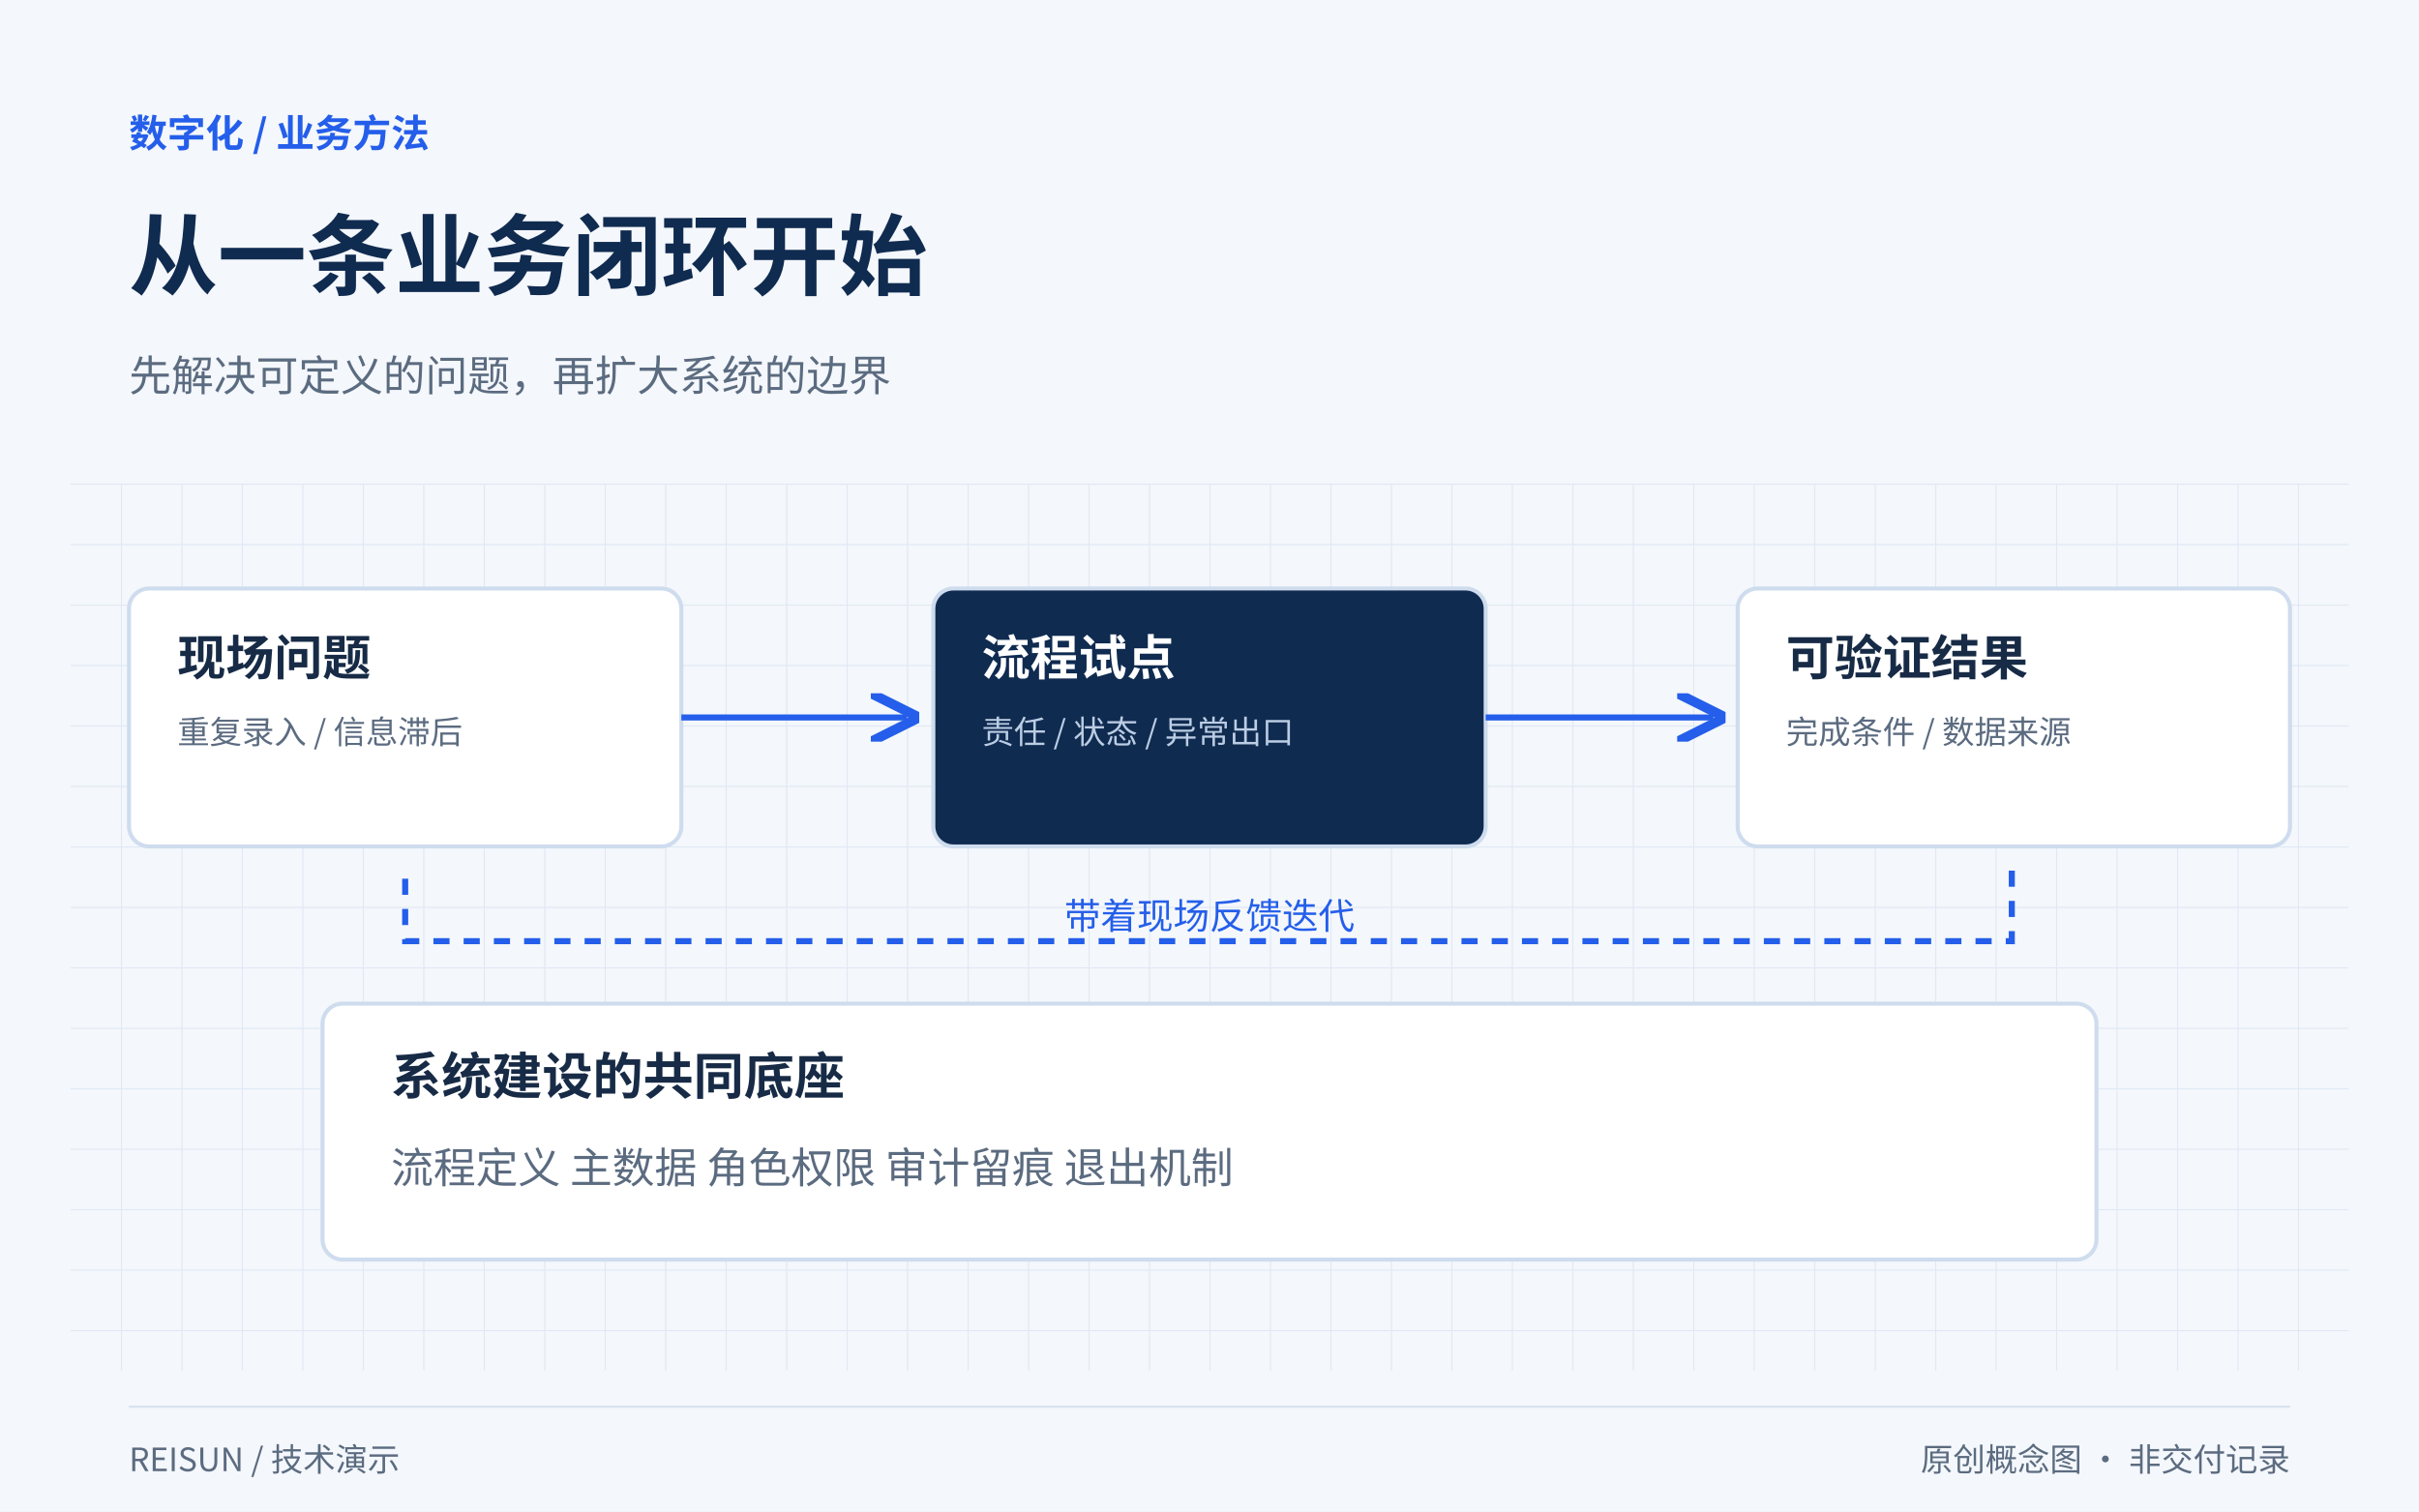
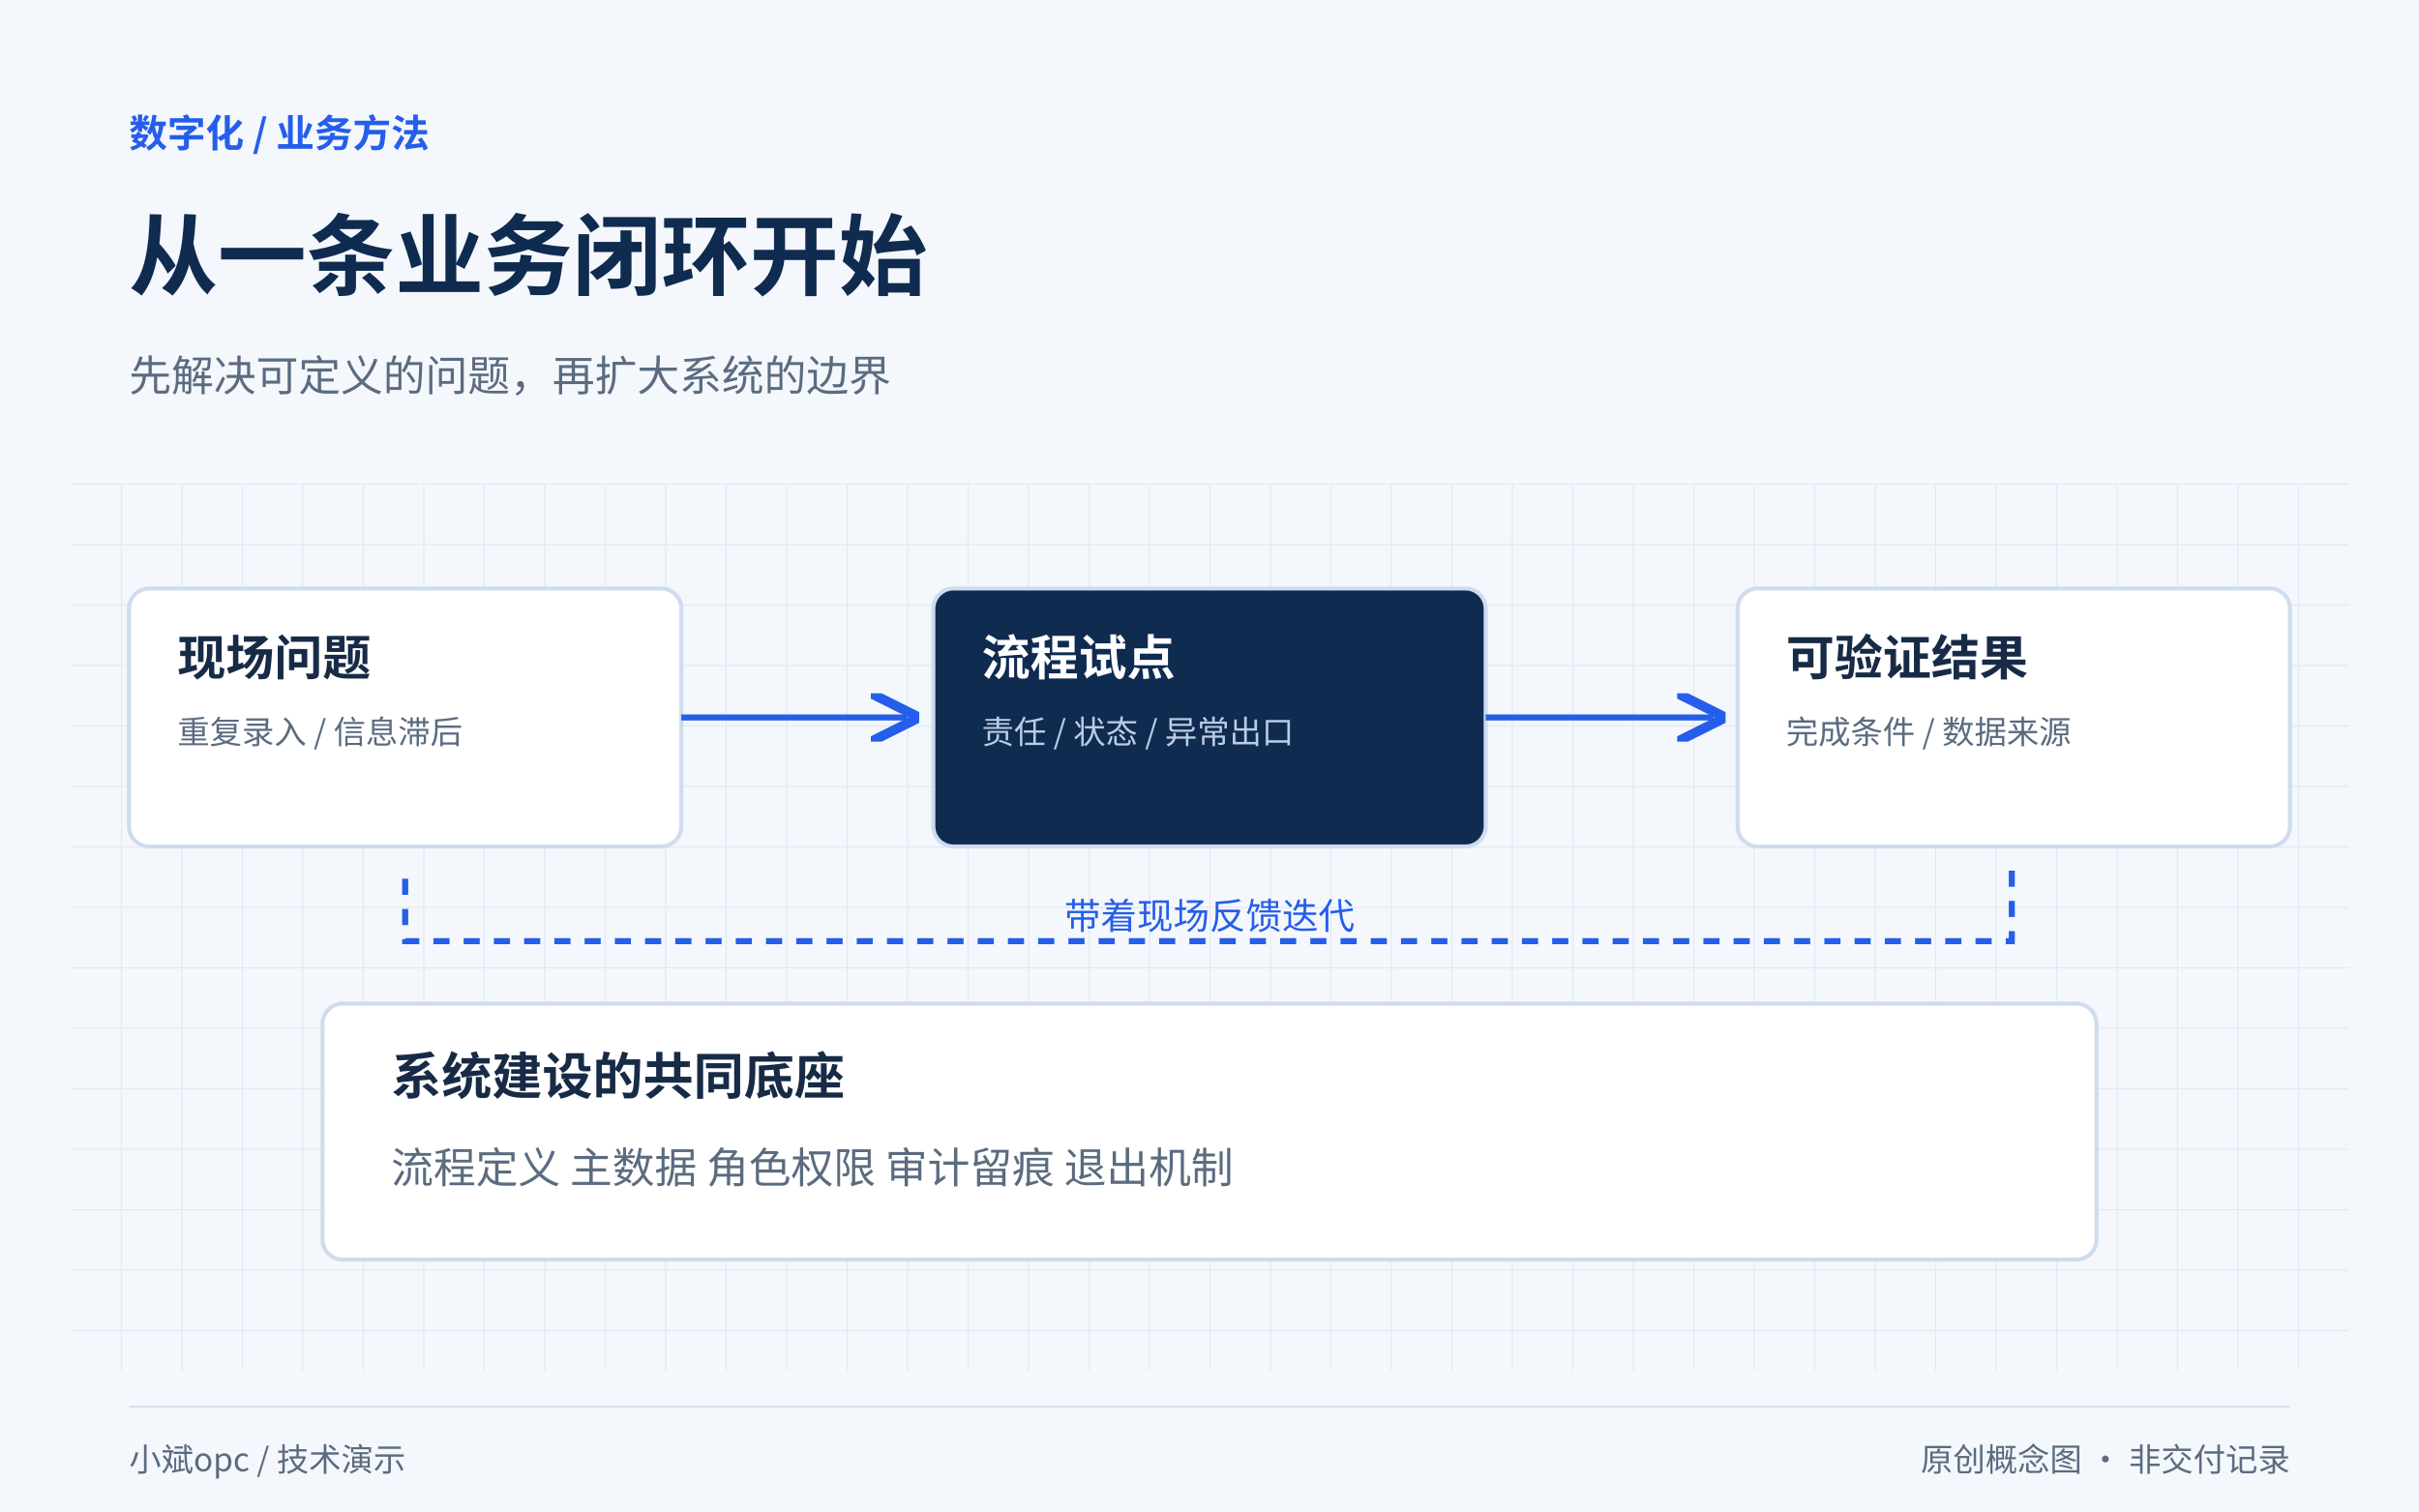
<svg xmlns="http://www.w3.org/2000/svg" width="1200" height="750" viewBox="0 0 1200 750" role="img" aria-labelledby="title desc">
  <defs>
    <pattern id="grid" width="30" height="30" patternUnits="userSpaceOnUse">
      <path d="M30 0H0V30" fill="none" stroke="#DFE8F5" stroke-width="1" />
    </pattern>
    <marker id="arrow" markerWidth="8" markerHeight="8" refX="6" refY="4" orient="auto-start-reverse">
      <path d="M0 0L8 4L0 8" fill="none" stroke="#245EEA" stroke-width="1.6" />
    </marker>
  </defs>
  <rect width="1200" height="750" fill="#F4F7FB" />
  <rect x="35" y="240" width="1130" height="440" fill="url(#grid)" />
  <g font-family="Microsoft YaHei, Noto Sans CJK SC, Arial, sans-serif">
    <text x="64" y="73" fill="#245EEA" font-size="19" font-weight="600" text-anchor="start">数字化 / 业务方法</text>
    <text x="64" y="143" fill="#102B50" font-size="44" font-weight="600" text-anchor="start">从一条业务闭环开始</text>
    <text x="64" y="194" fill="#5B6B80" font-size="21" font-weight="400" text-anchor="start">先解决可定义的问题，再扩大系统的边界</text>
    <rect x="64" y="292" width="274" height="128" rx="10" fill="white" stroke="#CEDCEE" stroke-width="2" />
    <text x="88" y="335" fill="#172B46" font-size="24" font-weight="600" text-anchor="start">现场问题</text>
    <text x="88" y="369" fill="#5B6B80" font-size="16" font-weight="400" text-anchor="start">重复录入 / 信息滞后</text>
    <rect x="463" y="292" width="274" height="128" rx="10" fill="#102B50" stroke="#CEDCEE" stroke-width="2" />
    <text x="487" y="335" fill="white" font-size="24" font-weight="600" text-anchor="start">流程试点</text>
    <text x="487" y="369" fill="#BBCDE4" font-size="16" font-weight="400" text-anchor="start">责任 / 状态 / 异常出口</text>
    <rect x="862" y="292" width="274" height="128" rx="10" fill="white" stroke="#CEDCEE" stroke-width="2" />
    <text x="886" y="335" fill="#172B46" font-size="24" font-weight="600" text-anchor="start">可验证结果</text>
    <text x="886" y="369" fill="#5B6B80" font-size="16" font-weight="400" text-anchor="start">完成条件 / 数据来源</text>
    <path d="M338 356H450V356" fill="none" stroke="#245EEA" stroke-width="3" marker-end="url(#arrow)" />
    <path d="M737 356H850V356" fill="none" stroke="#245EEA" stroke-width="3" marker-end="url(#arrow)" />
    <rect x="160" y="498" width="880" height="127" rx="10" fill="white" stroke="#CEDCEE" stroke-width="2" />
    <text x="194" y="543" fill="#172B46" font-size="25" font-weight="600" text-anchor="start">系统建设的共同底座</text>
    <text x="194" y="587" fill="#5B6B80" font-size="21" font-weight="400" text-anchor="start">流程定义    主数据    角色权限    审计留痕    退出机制</text>
    <path d="M998 432V467H201V432" fill="none" stroke="#245EEA" stroke-width="3" stroke-dasharray="8 7" />
    <text x="600" y="461" fill="#245EEA" font-size="18" font-weight="500" text-anchor="middle">带着现场反馈迭代</text>
    <path d="M64 698H1136" stroke="#D6E1EF" />
-     <text x="64" y="730" fill="#5B6B80" font-size="16" font-weight="400" text-anchor="start">REISUN / 技术演示</text>
+     <text x="64" y="730" fill="#5B6B80" font-size="16" font-weight="400" text-anchor="start">小斌opc / 技术演示</text>
    <text x="1136" y="730" fill="#5B6B80" font-size="16" font-weight="400" text-anchor="end">原创概念图 · 非交付记录</text>
  </g>
</svg>
